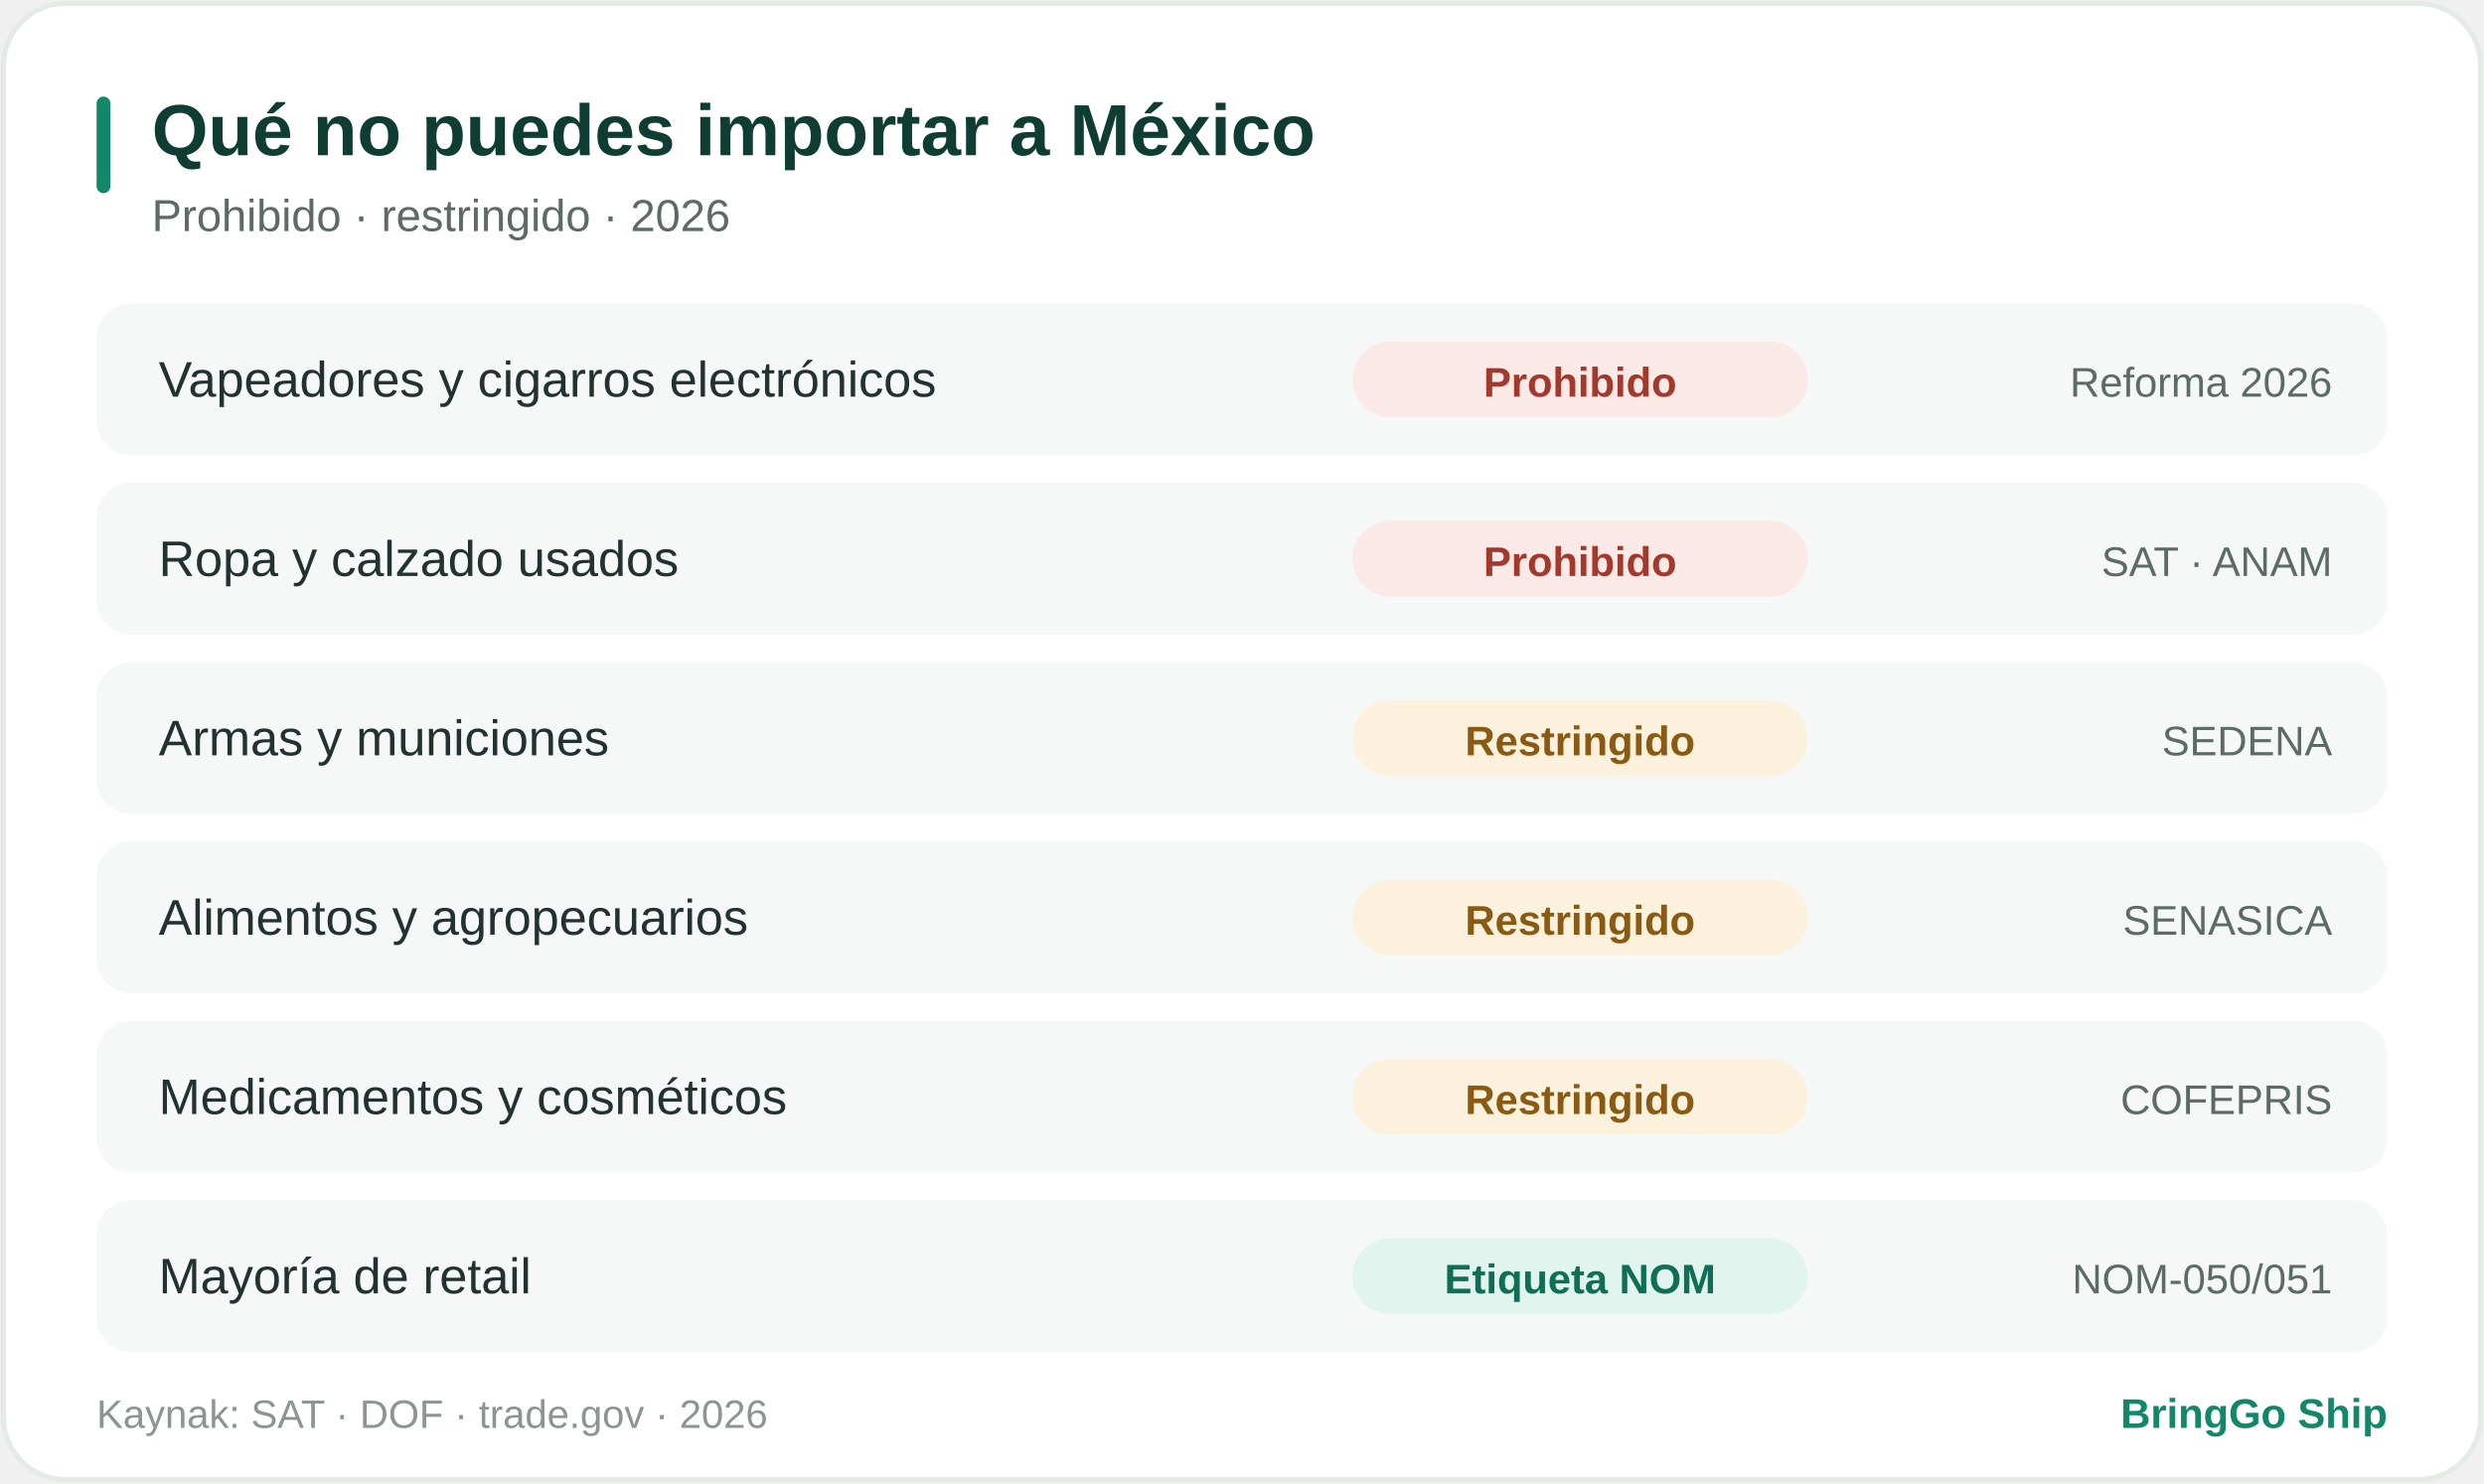
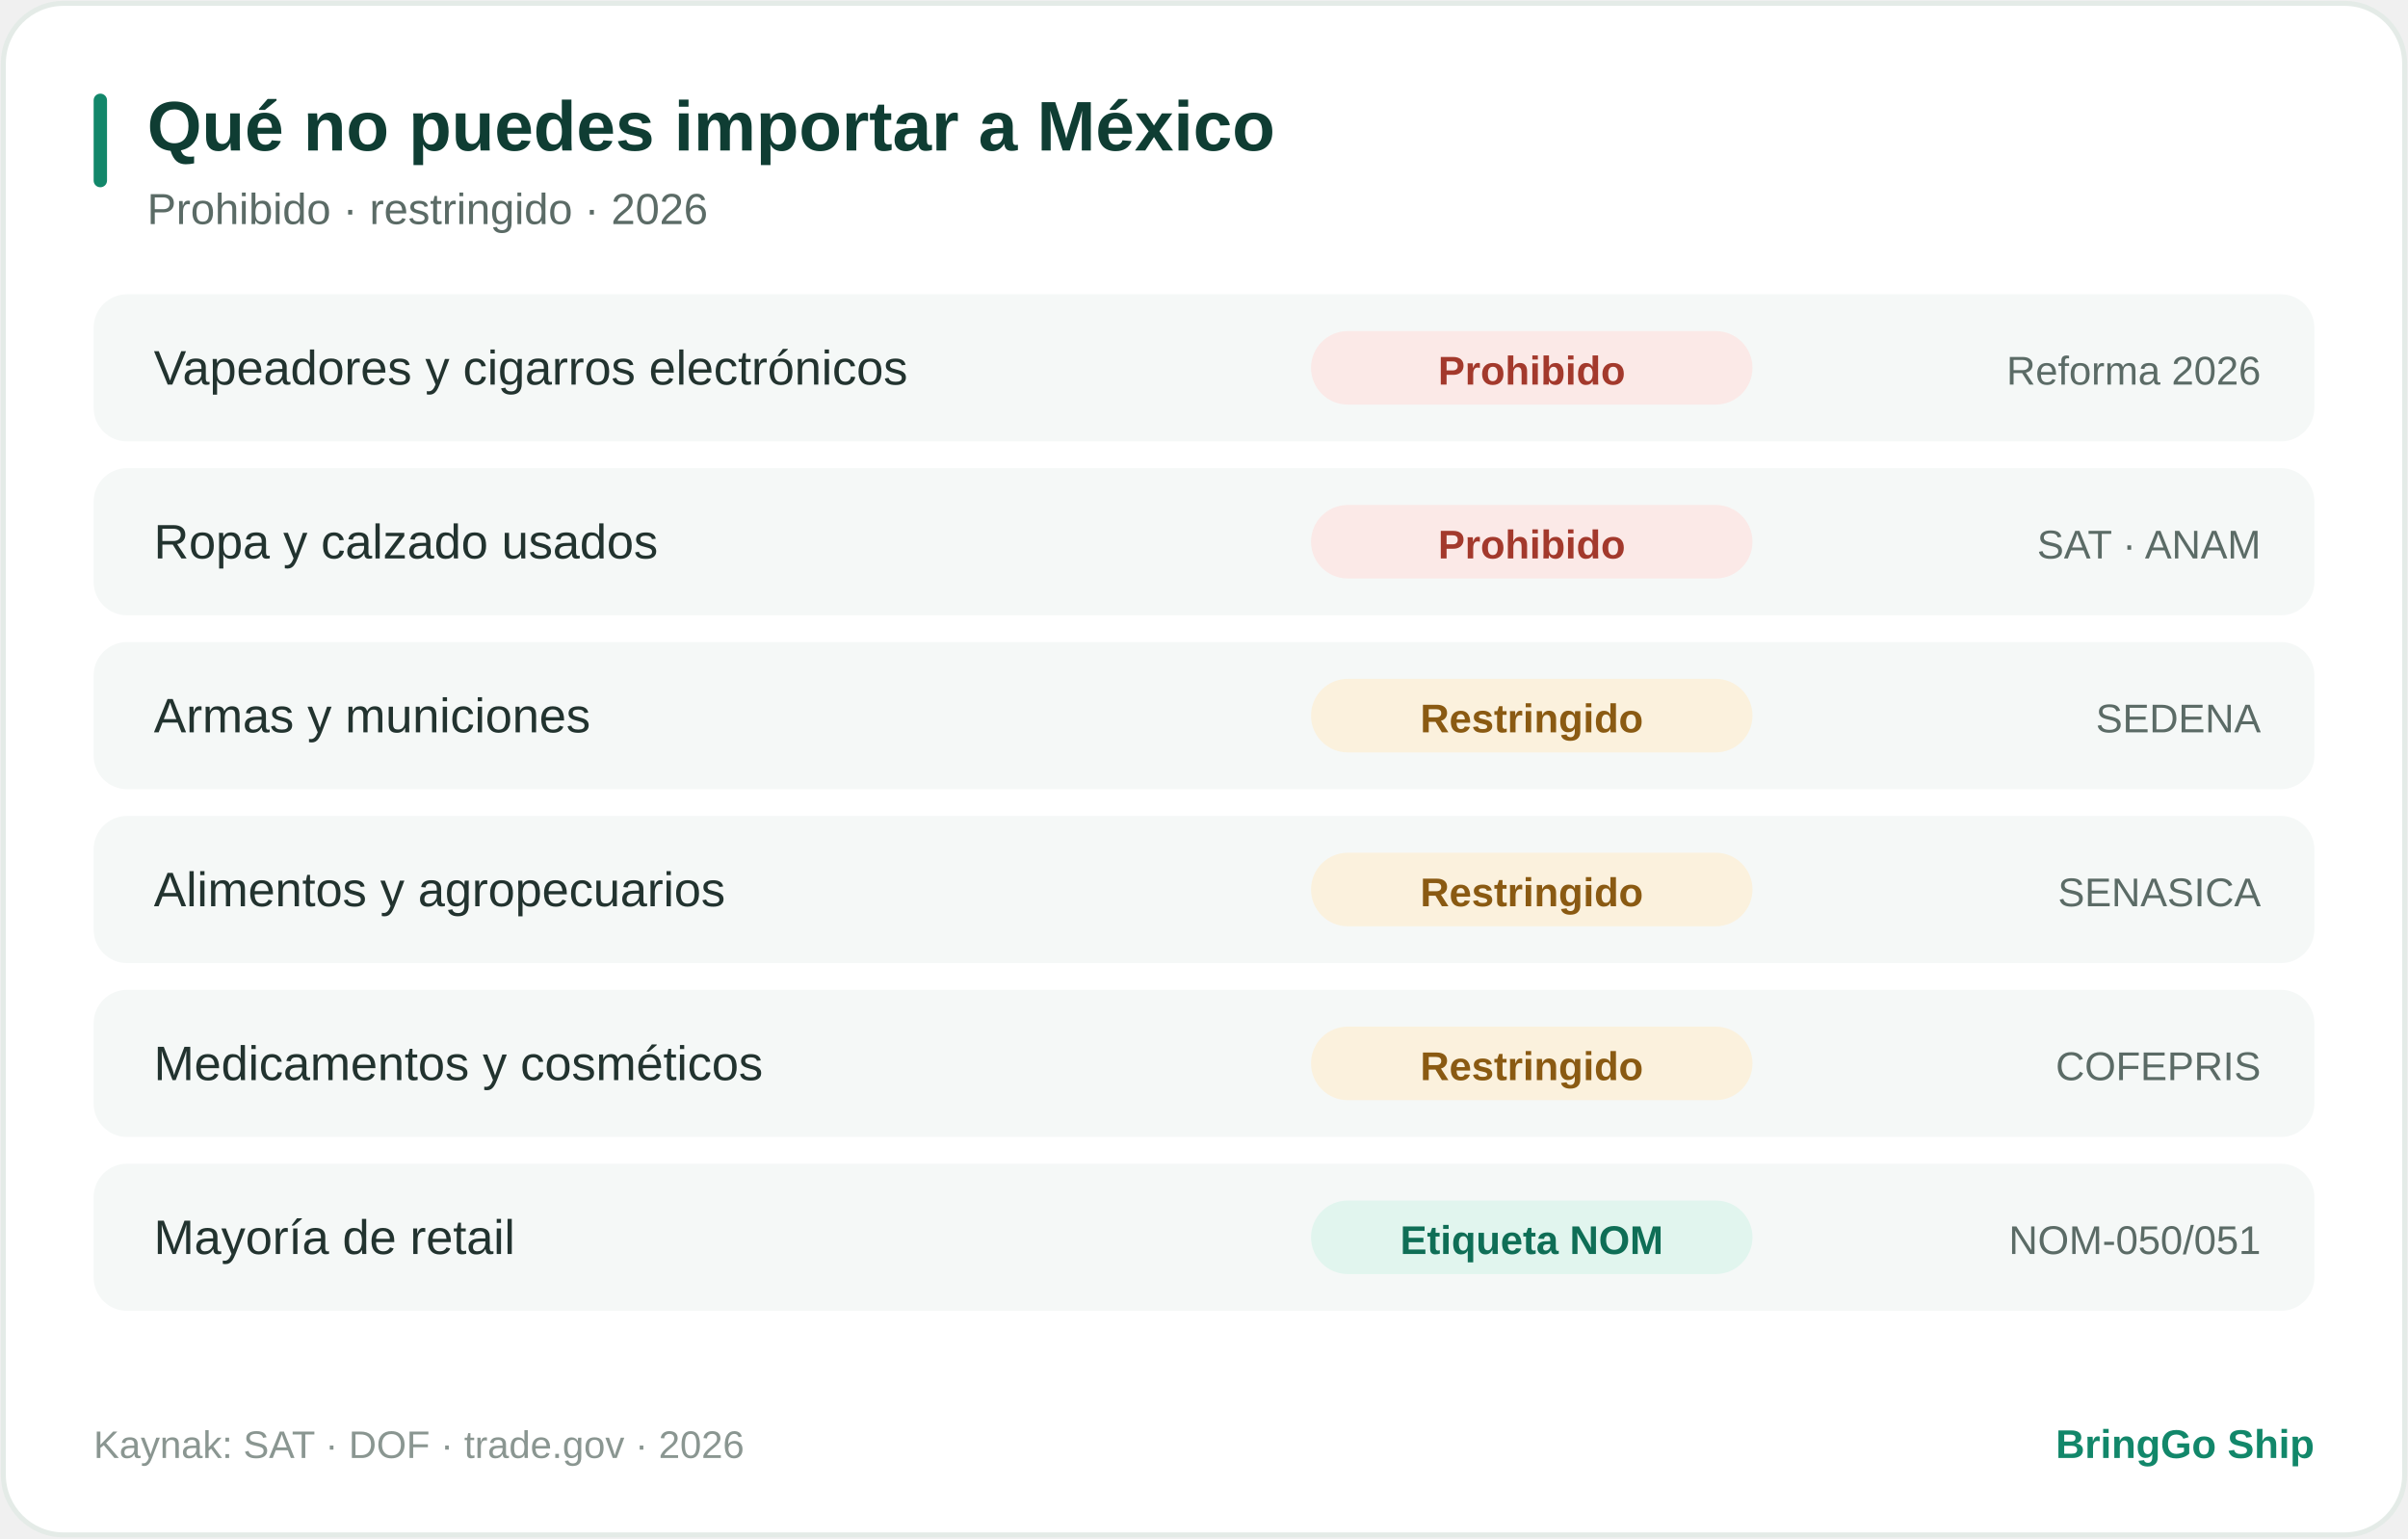
- <svg xmlns="http://www.w3.org/2000/svg" width="720" height="430" viewBox="0 0 720 430" role="img">
+ <svg xmlns="http://www.w3.org/2000/svg" width="720" height="460" viewBox="0 0 720 460" role="img">
  <style>
text{font-family:Arial,Helvetica,sans-serif}
.card{fill:#ffffff;stroke:#e4ebe7;stroke-width:1.5}
.row{fill:#f5f8f7}.pill{fill:#E1F5EE}.hi{fill:#1f9d5f}.mut{fill:#eef1f0}
.acc{fill:#12876A}.circ{fill:#12876A}.rd{fill:#fbe9e7}.am{fill:#fbf1dd}.tl{fill:#E1F5EE}.ln{stroke:#dbe6e1}
.tt{fill:#0F3D33;font-weight:bold}.ts{fill:#5b6b66}.tl2{fill:#22332f}
.tv{fill:#0F6E56;font-weight:bold}.tm{fill:#5b6b66;font-weight:bold}.tw{fill:#ffffff;font-weight:bold}
.tf{fill:#8a9691}.tb{fill:#12876A;font-weight:bold}.big{fill:#0F3D33;font-weight:bold}
.trd{fill:#a3392c;font-weight:bold}.tam{fill:#8a5a12;font-weight:bold}.ttl{fill:#0F6E56;font-weight:bold}
@media (prefers-color-scheme:dark){
.card{fill:#16211e;stroke:#2c3a35}
.row{fill:#1d2b27}.pill{fill:#123a2e}.hi{fill:#1f9d5f}.mut{fill:#28352f}
.acc{fill:#2fae7e}.circ{fill:#2fae7e}.rd{fill:#3a201c}.am{fill:#352a15}.tl{fill:#123a2e}
.tt{fill:#d7f2e6}.ts{fill:#8fa79d}.tl2{fill:#cfe0d9}
.tv{fill:#6fe0b0}.tm{fill:#9db3a9}.tw{fill:#ffffff}
.tf{fill:#6d8279}.tb{fill:#57d3a3}.big{fill:#d7f2e6}
.trd{fill:#f0a99e}.tam{fill:#e6c281}.ttl{fill:#6fe0b0}.ln{stroke:#31423c}}
</style>
-   <rect x="1" y="1" width="718" height="428" rx="18" class="card" />
+   <rect x="1" y="1" width="718" height="458" rx="18" class="card" />
  <rect x="28" y="28" width="4" height="28" rx="2" class="acc" />
  <text x="44" y="45" font-size="21" class="tt">Qué no puedes importar a México</text>
  <text x="44" y="67" font-size="13" class="ts">Prohibido · restringido · 2026</text>
  <g transform="translate(0,88)">
    <rect x="28" y="0" width="664" height="44" rx="10" class="row" />
    <text x="46" y="27" font-size="14.5" class="tl2">Vapeadores y cigarros electrónicos</text>
    <rect x="392" y="11" width="132" height="22" rx="11" class="rd" />
    <text x="458" y="27" text-anchor="middle" font-size="12" class="trd">Prohibido</text>
    <text x="676" y="27" text-anchor="end" font-size="12" class="ts">Reforma 2026</text>
    <rect x="28" y="52" width="664" height="44" rx="10" class="row" />
    <text x="46" y="79" font-size="14.5" class="tl2">Ropa y calzado usados</text>
    <rect x="392" y="63" width="132" height="22" rx="11" class="rd" />
    <text x="458" y="79" text-anchor="middle" font-size="12" class="trd">Prohibido</text>
    <text x="676" y="79" text-anchor="end" font-size="12" class="ts">SAT · ANAM</text>
    <rect x="28" y="104" width="664" height="44" rx="10" class="row" />
    <text x="46" y="131" font-size="14.5" class="tl2">Armas y municiones</text>
    <rect x="392" y="115" width="132" height="22" rx="11" class="am" />
    <text x="458" y="131" text-anchor="middle" font-size="12" class="tam">Restringido</text>
    <text x="676" y="131" text-anchor="end" font-size="12" class="ts">SEDENA</text>
    <rect x="28" y="156" width="664" height="44" rx="10" class="row" />
    <text x="46" y="183" font-size="14.5" class="tl2">Alimentos y agropecuarios</text>
    <rect x="392" y="167" width="132" height="22" rx="11" class="am" />
    <text x="458" y="183" text-anchor="middle" font-size="12" class="tam">Restringido</text>
    <text x="676" y="183" text-anchor="end" font-size="12" class="ts">SENASICA</text>
    <rect x="28" y="208" width="664" height="44" rx="10" class="row" />
    <text x="46" y="235" font-size="14.5" class="tl2">Medicamentos y cosméticos</text>
    <rect x="392" y="219" width="132" height="22" rx="11" class="am" />
    <text x="458" y="235" text-anchor="middle" font-size="12" class="tam">Restringido</text>
    <text x="676" y="235" text-anchor="end" font-size="12" class="ts">COFEPRIS</text>
    <rect x="28" y="260" width="664" height="44" rx="10" class="row" />
    <text x="46" y="287" font-size="14.5" class="tl2">Mayoría de retail</text>
    <rect x="392" y="271" width="132" height="22" rx="11" class="tl" />
    <text x="458" y="287" text-anchor="middle" font-size="12" class="ttl">Etiqueta NOM</text>
    <text x="676" y="287" text-anchor="end" font-size="12" class="ts">NOM-050/051</text>
  </g>
-   <text x="28" y="414" font-size="11.5" class="tf">Kaynak: SAT · DOF · trade.gov · 2026</text>
-   <text x="692" y="414" text-anchor="end" font-size="12" class="tb">BringGo Ship</text>
+   <text x="28" y="436" font-size="11.5" class="tf">Kaynak: SAT · DOF · trade.gov · 2026</text>
+   <text x="692" y="436" text-anchor="end" font-size="12" class="tb">BringGo Ship</text>
</svg>
